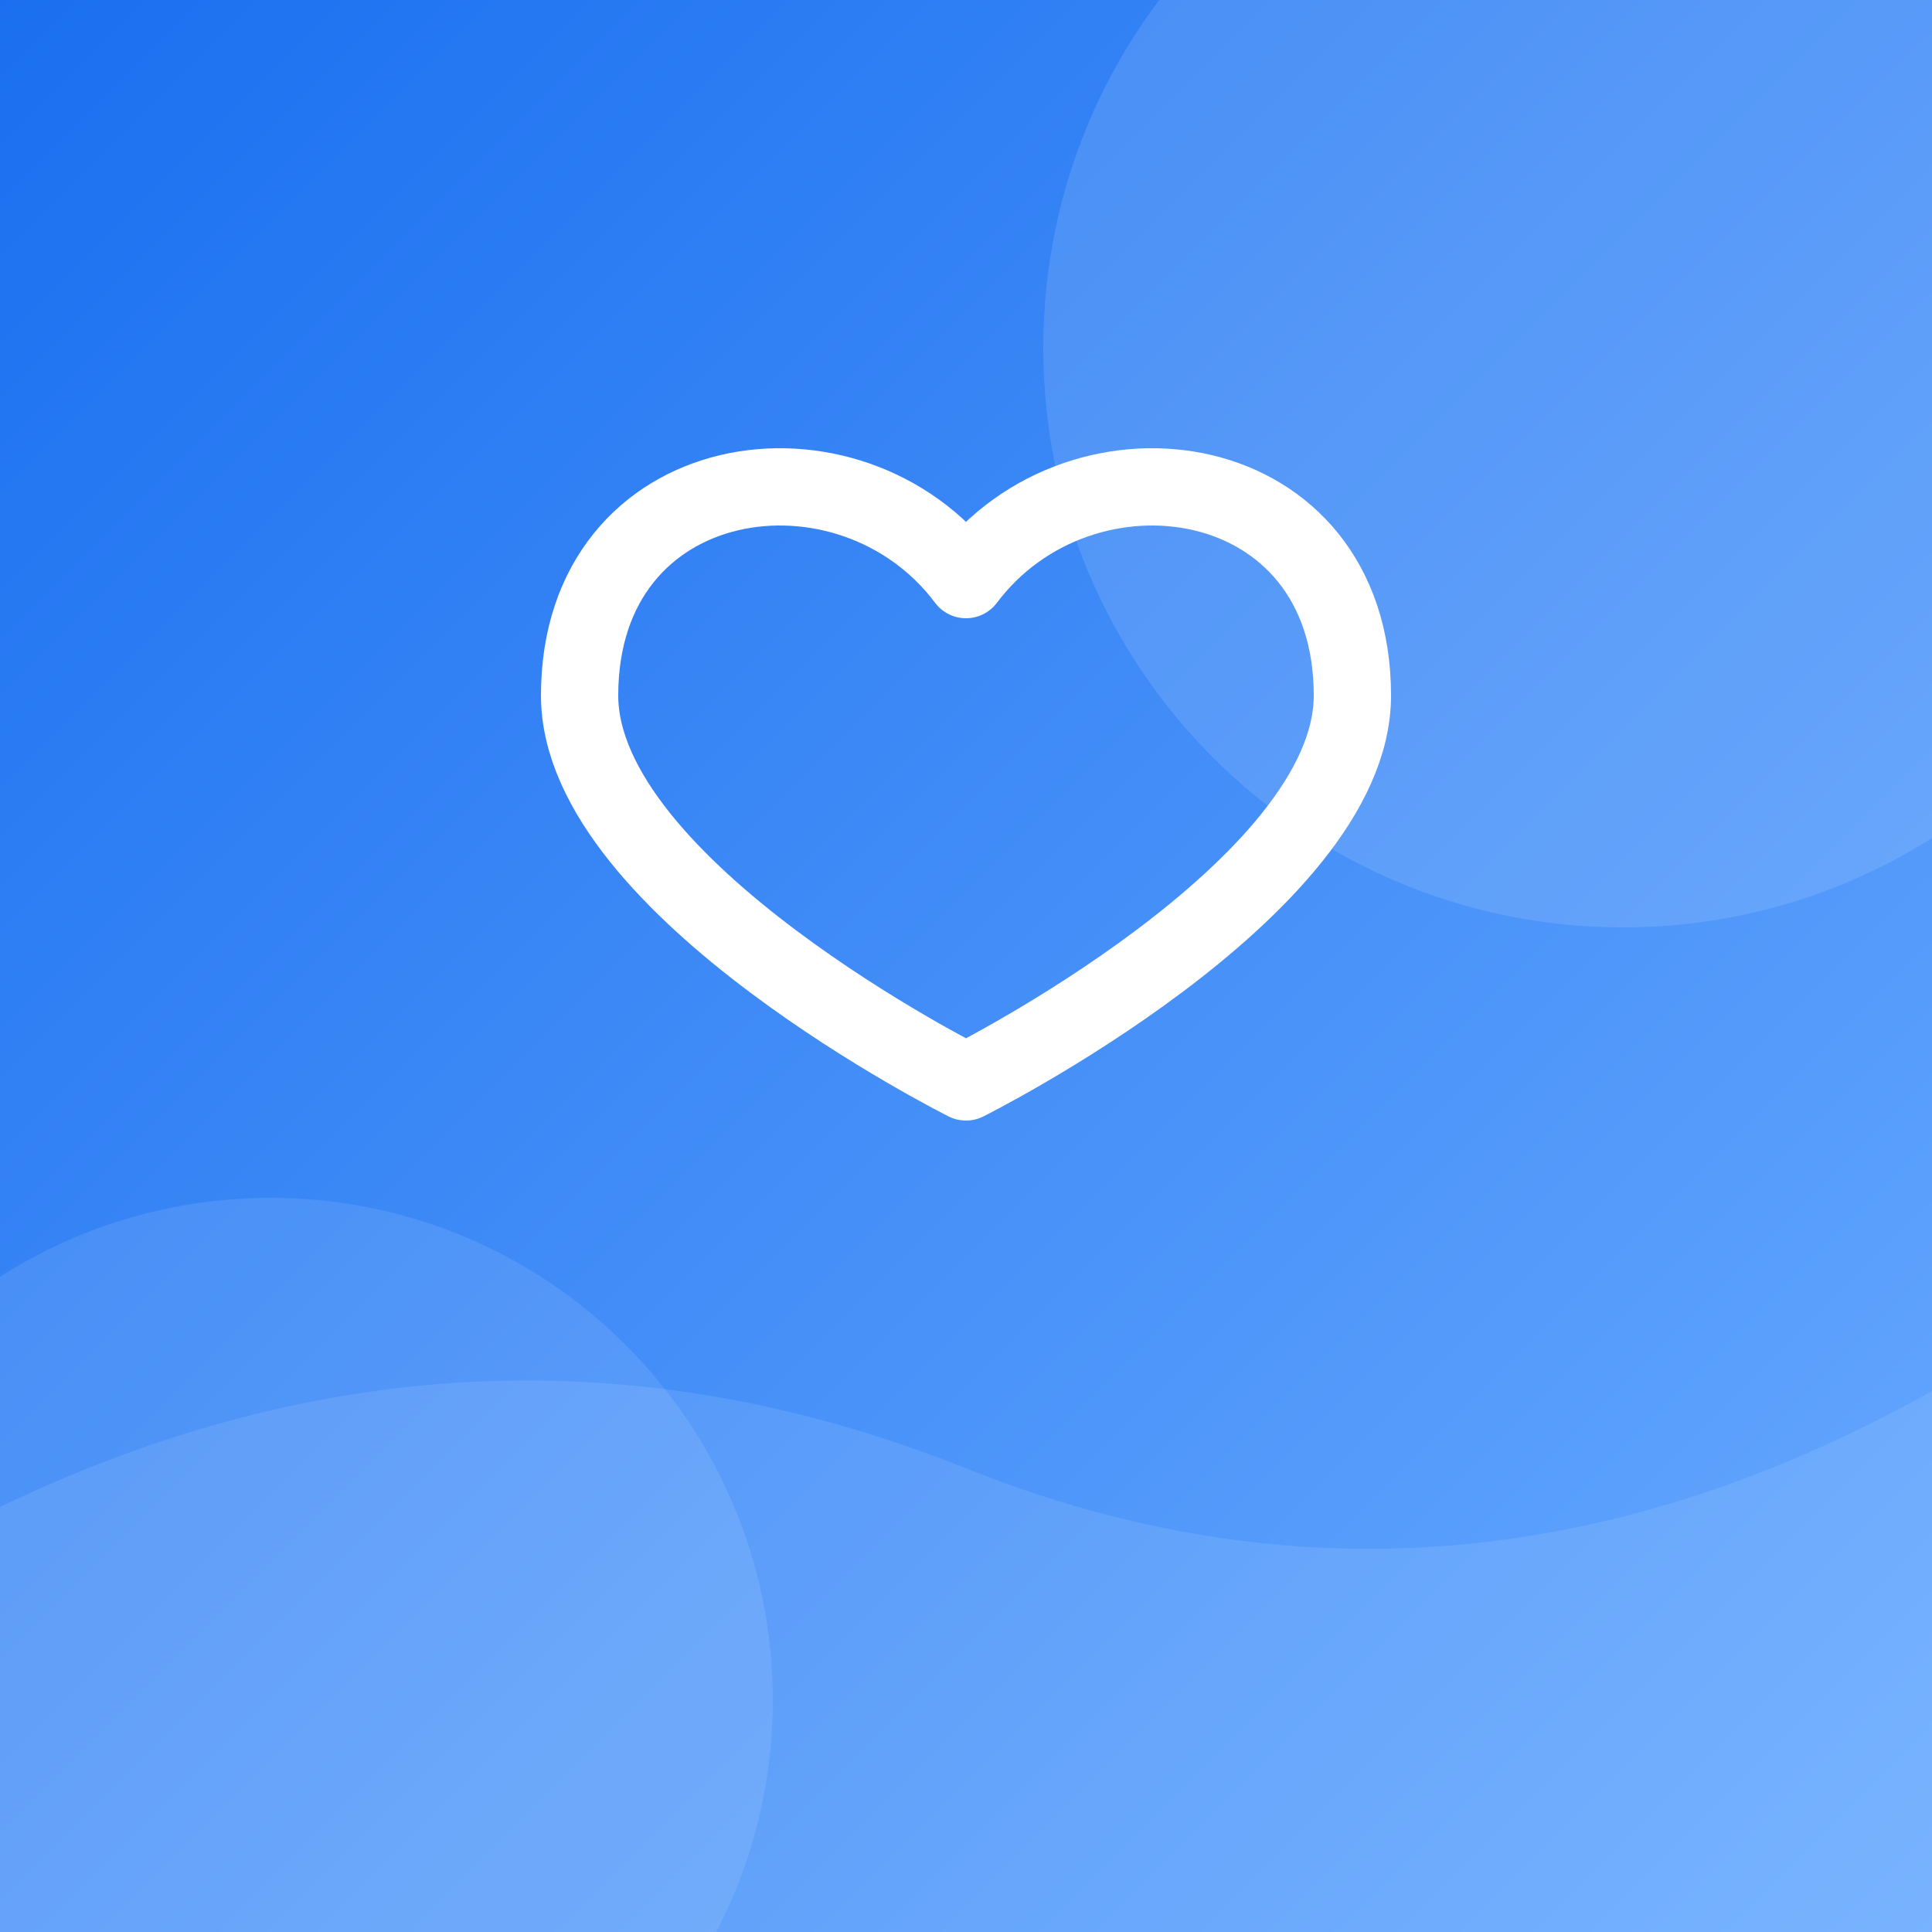
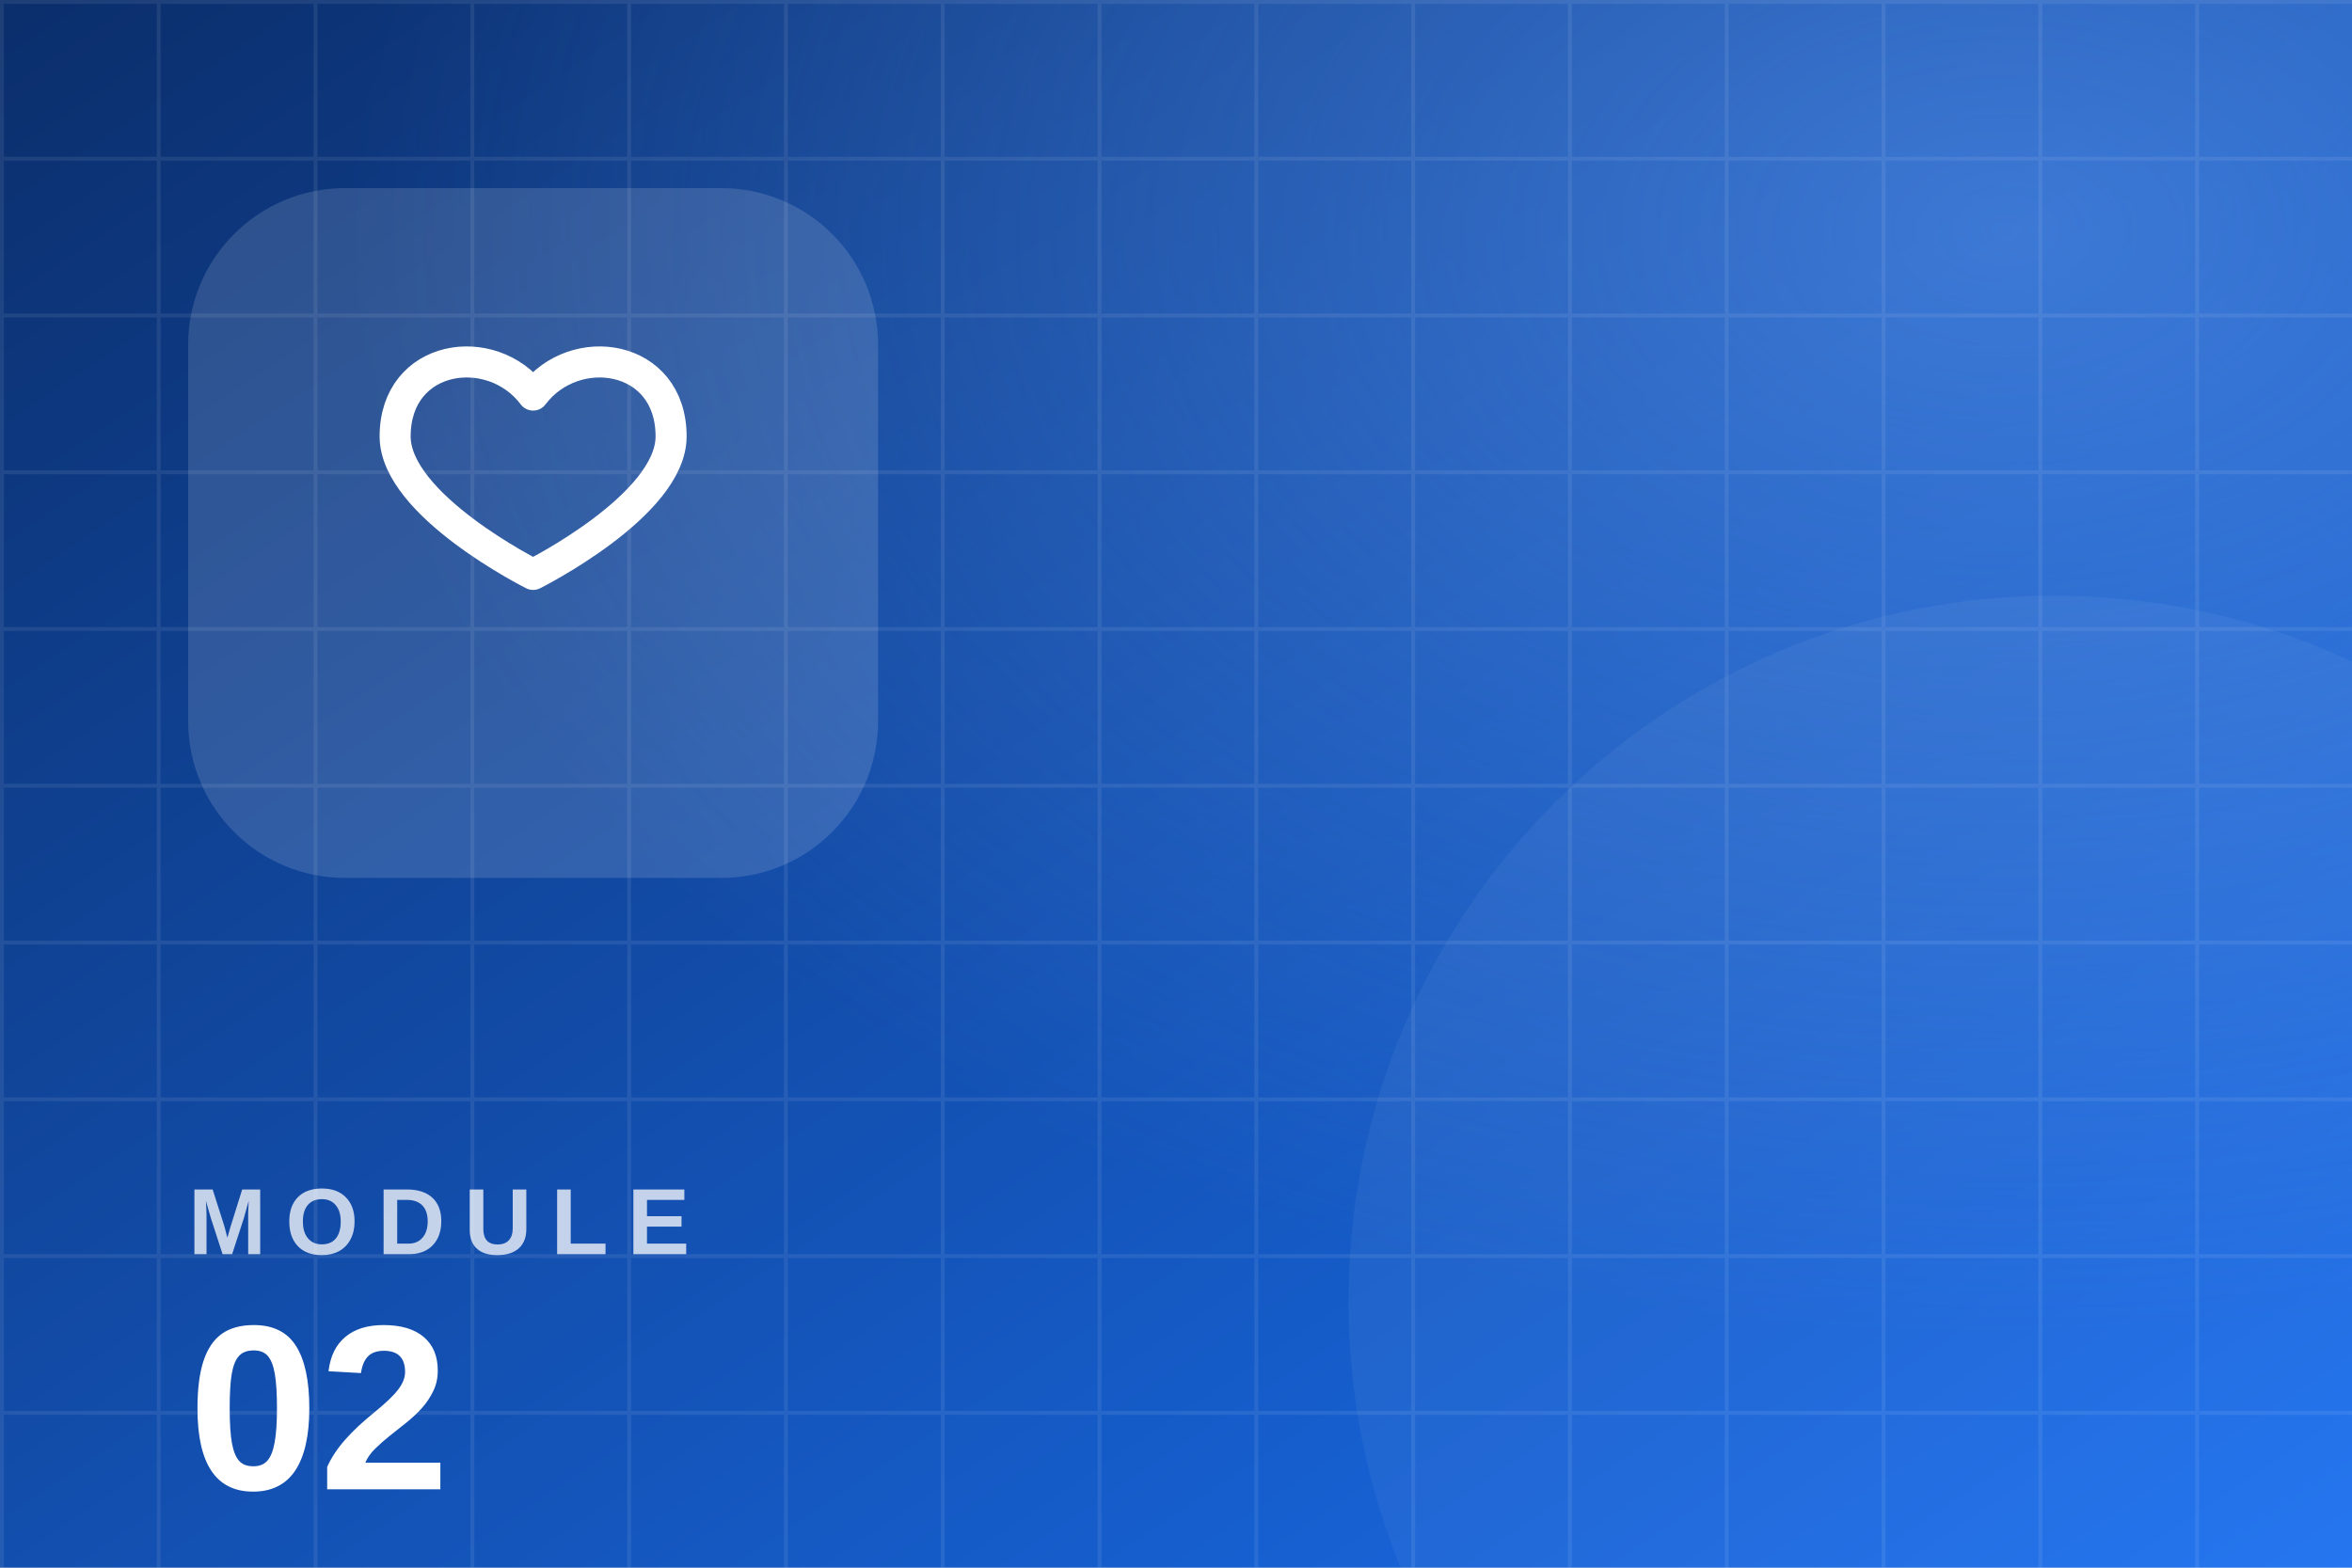
- <svg xmlns="http://www.w3.org/2000/svg" viewBox="0 0 100 100" preserveAspectRatio="xMidYMid slice">
+ <svg xmlns="http://www.w3.org/2000/svg" viewBox="0 0 300 200" preserveAspectRatio="xMidYMid slice">
  <defs>
    <linearGradient id="g" x1="0" y1="0" x2="1" y2="1">
-       <stop offset="0" stop-color="rgb(26,111,240)" />
-       <stop offset="1" stop-color="rgb(106,171,255)" />
+       <stop offset="0" stop-color="#0B2E6B" />
+       <stop offset="1" stop-color="#1A6FF0" />
    </linearGradient>
+     <pattern id="grid" width="20" height="20" patternUnits="userSpaceOnUse">
+       <path d="M20 0H0V20" fill="none" stroke="#fff" stroke-opacity=".08" stroke-width="1" />
+     </pattern>
+     <radialGradient id="glow" cx=".85" cy=".15" r=".7">
+       <stop offset="0" stop-color="#5F9BF5" stop-opacity=".55" />
+       <stop offset="1" stop-color="#5F9BF5" stop-opacity="0" />
+     </radialGradient>
  </defs>
-   <rect width="100" height="100" fill="url(#g)" />
-   <circle cx="84" cy="18" r="30" fill="#fff" opacity=".12" />
-   <circle cx="14" cy="88" r="26" fill="#fff" opacity=".10" />
-   <path d="M0 78 Q25 66 50 76 T100 72 V100 H0z" fill="#fff" opacity=".10" />
-   <g fill="none" stroke="#fff" stroke-width="4" stroke-linecap="round" stroke-linejoin="round">
+   <rect width="300" height="200" fill="url(#g)" />
+   <rect width="300" height="200" fill="url(#glow)" />
+   <rect width="300" height="200" fill="url(#grid)" />
+   <circle cx="262" cy="166" r="90" fill="#fff" fill-opacity=".05" />
+   <rect x="24" y="24" width="88" height="88" rx="20" fill="#fff" fill-opacity=".14" />
+   <g transform="translate(24 24) scale(.88)" fill="none" stroke="#fff" stroke-width="4.5" stroke-linecap="round" stroke-linejoin="round">
    <path d="M50 30c-6-8-20-6-20 6 0 10 20 20 20 20s20-10 20-20c0-12-14-14-20-6z" />
  </g>
+   <text x="24" y="160" font-family="Poppins, Arial, sans-serif" font-size="12" font-weight="700" letter-spacing="2.4" fill="#fff" fill-opacity=".75">MODULE</text>
+   <text x="24" y="190" font-family="Poppins, Arial, sans-serif" font-size="30" font-weight="800" fill="#fff">02</text>
</svg>
